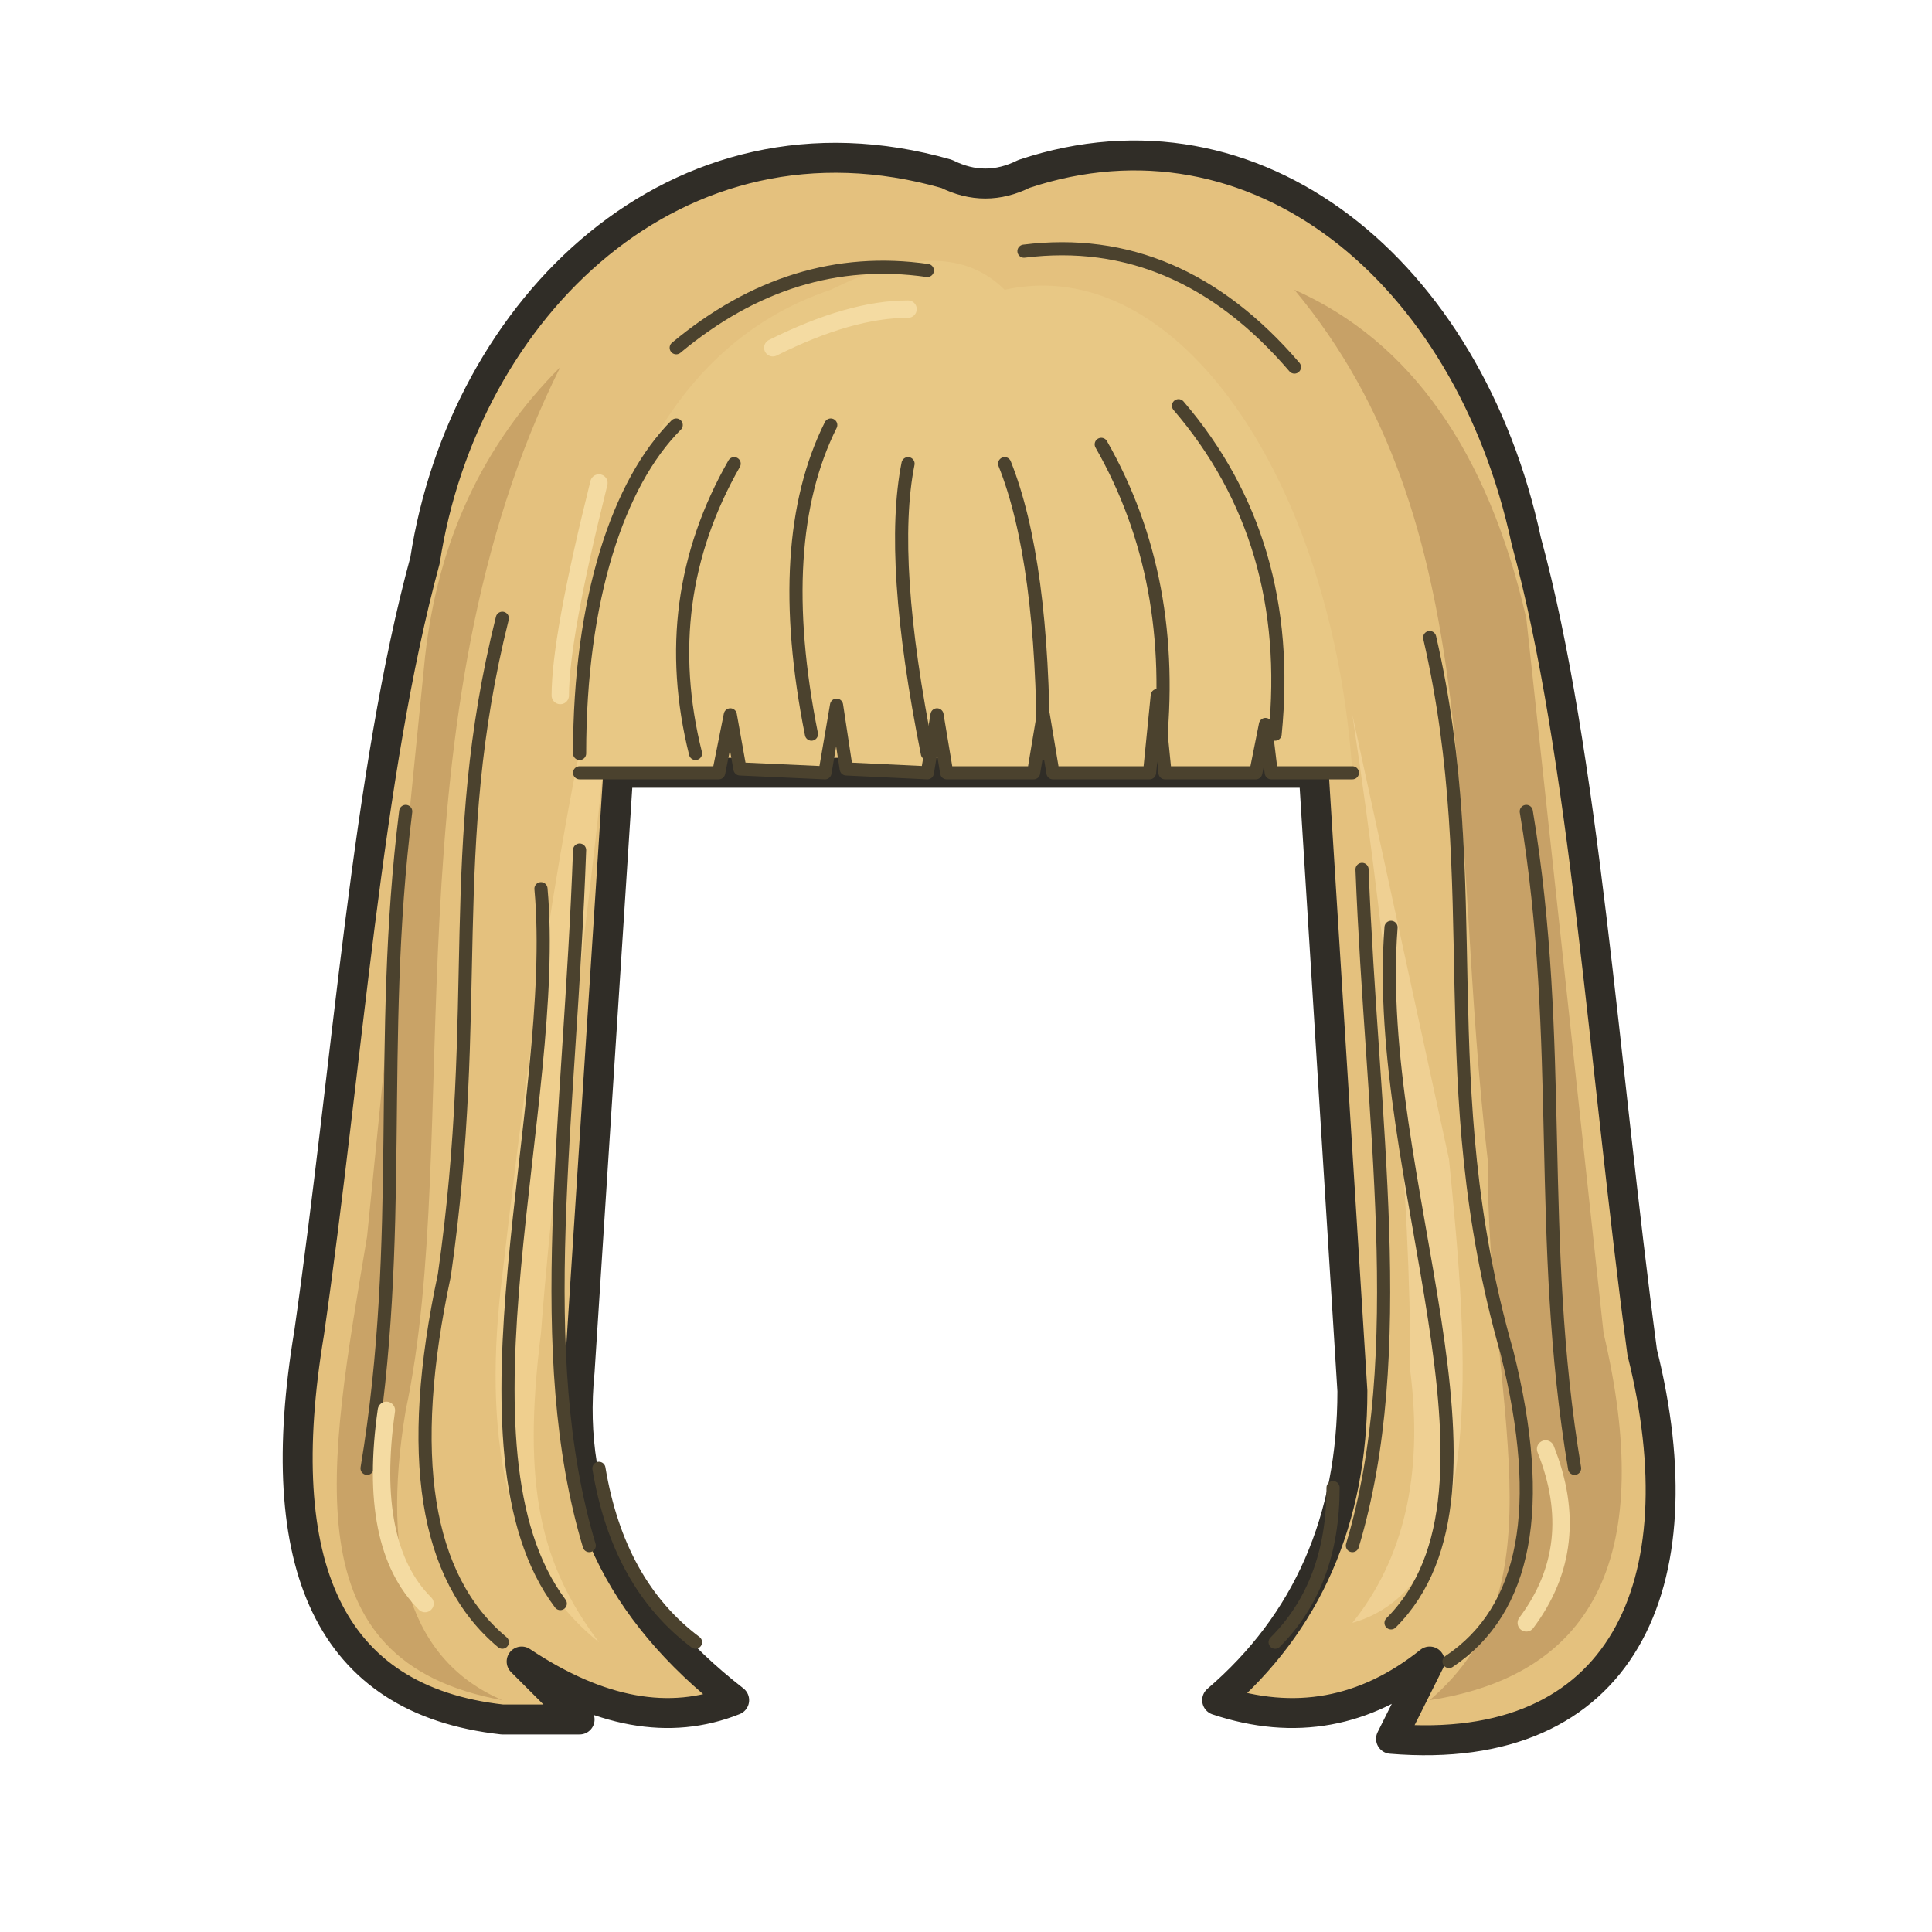
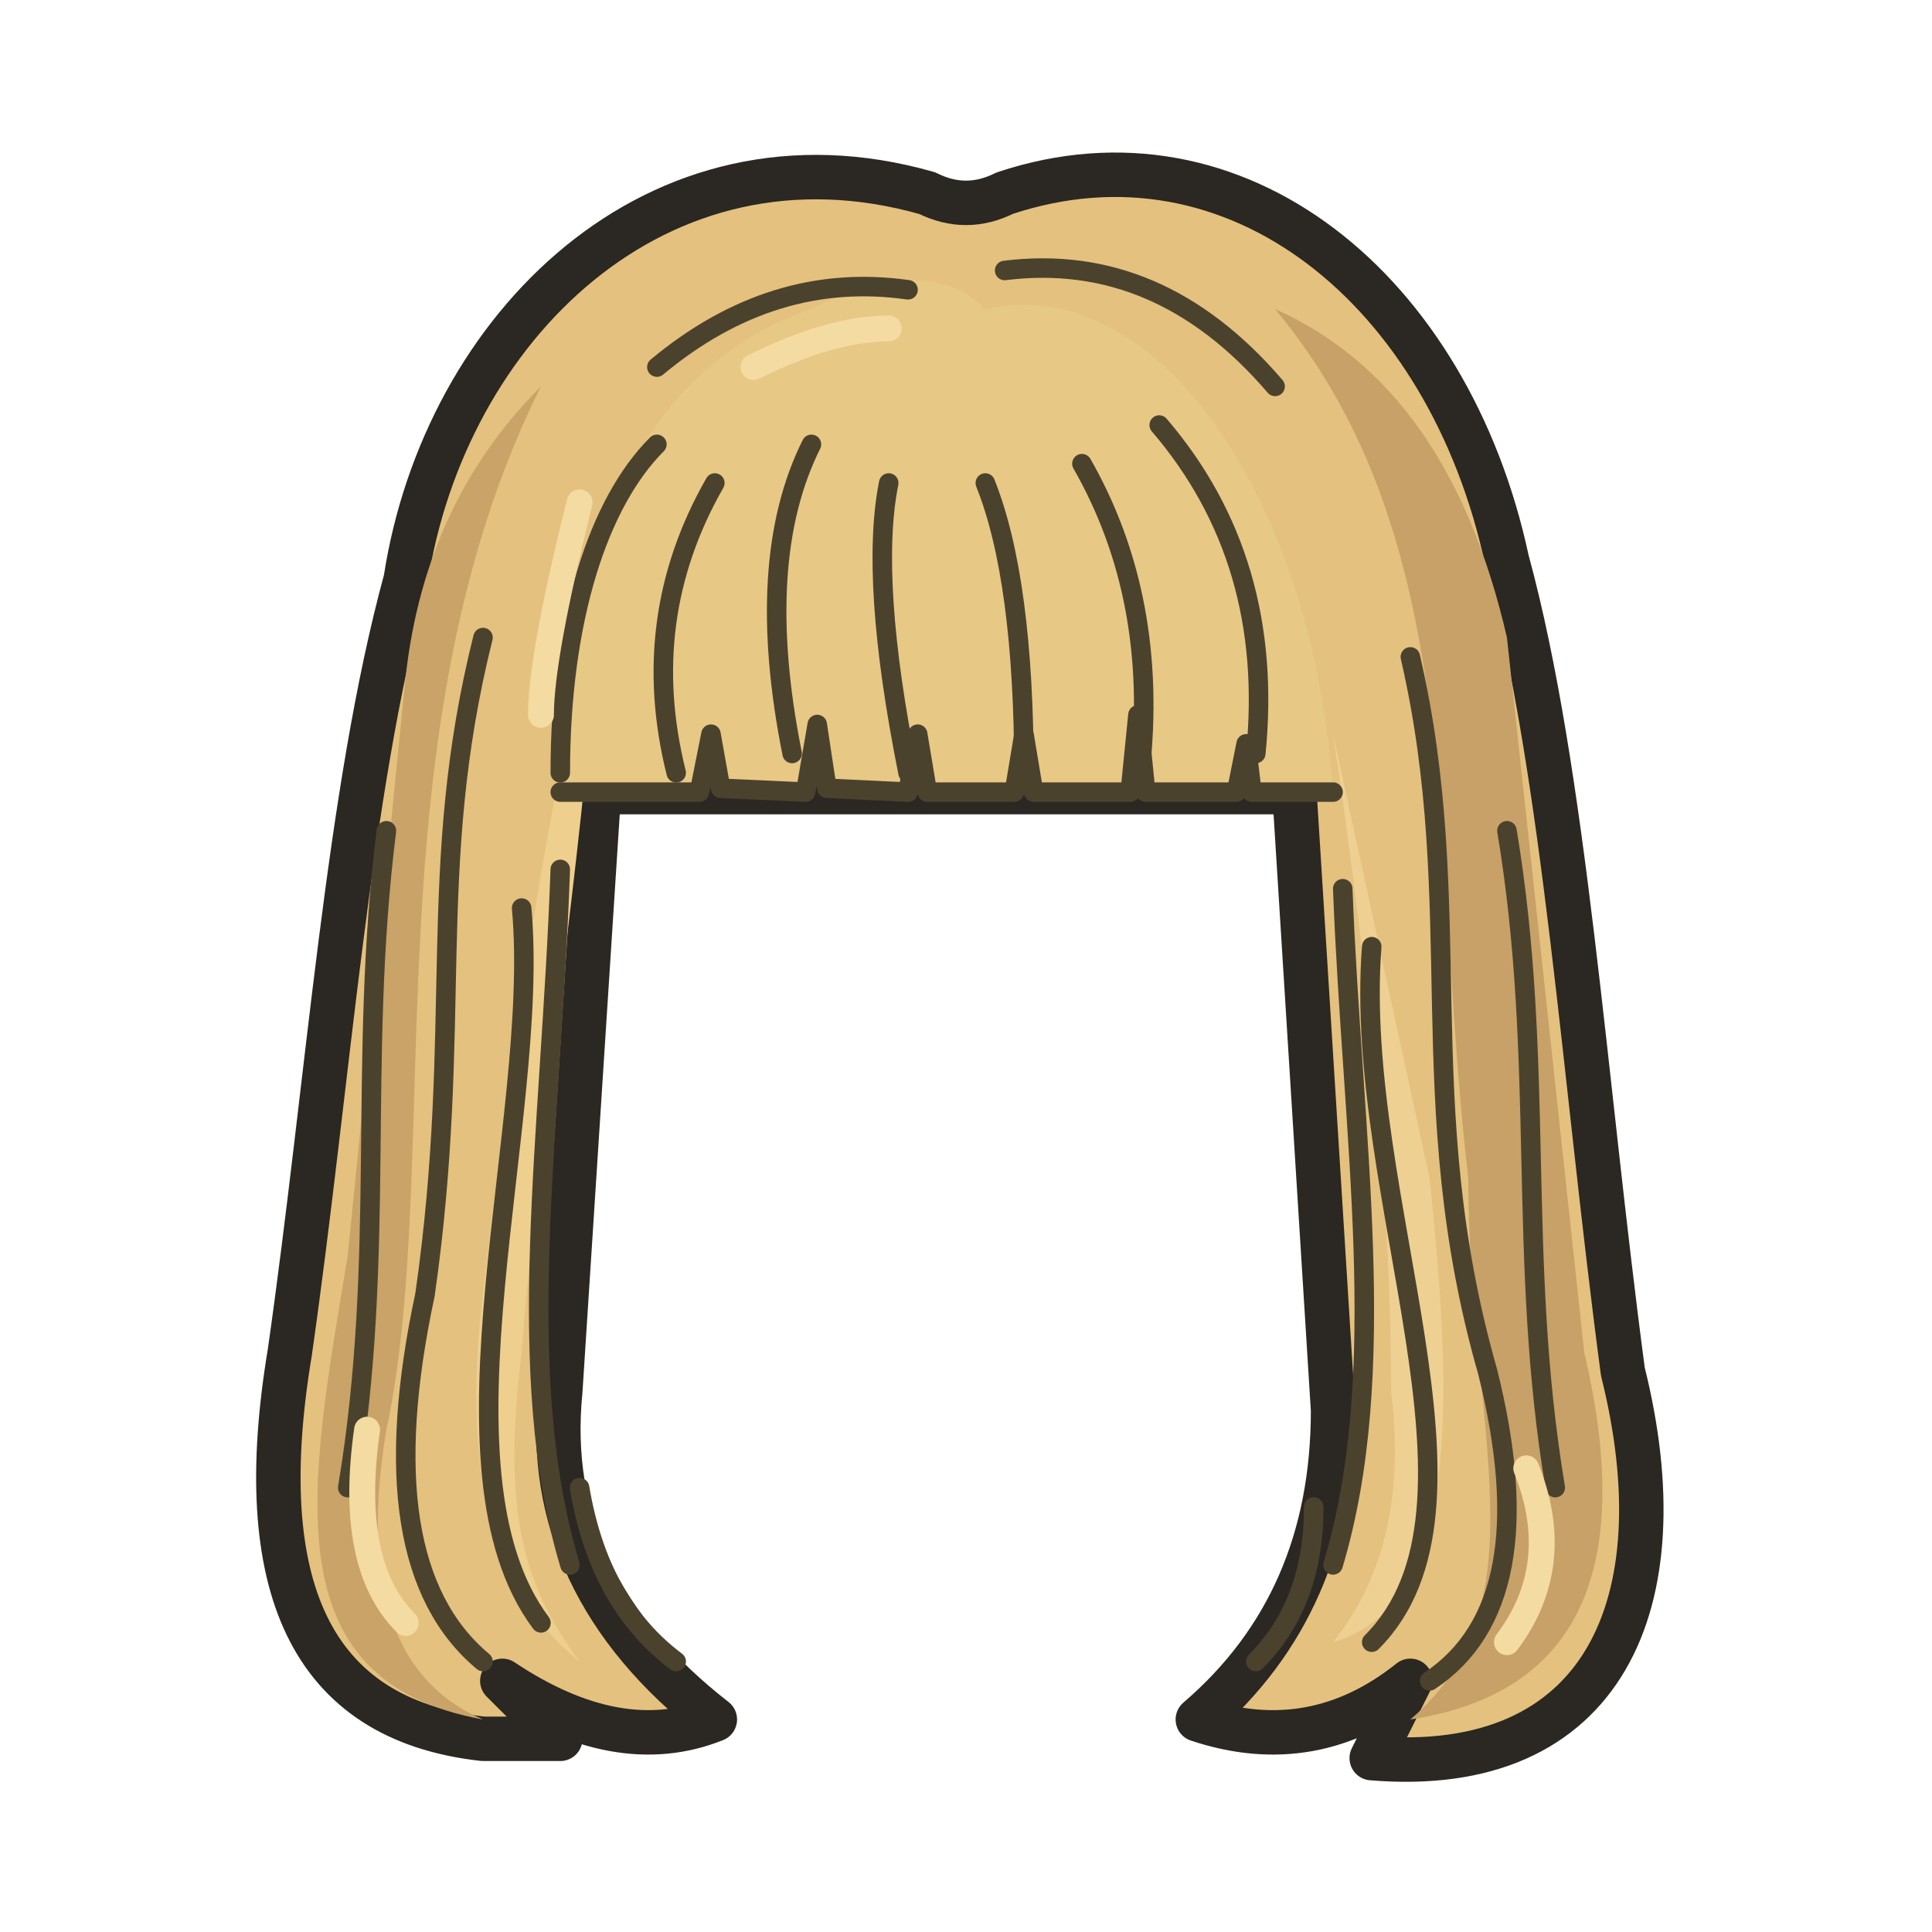
<svg xmlns="http://www.w3.org/2000/svg" class="stick" viewBox="0 0 100 100">
  <g stroke-linecap="round" stroke-linejoin="round">
-     <path d="M49 9 C35 5 24 16 22 29 C19 40 18 55 16 69 C14 81 17 88 26 89 L30 89 L27 86 Q33 90 38 88 Q29 81 30 71 L32 40 L68 40 L70 72 Q70 82 63 88 Q69 90 74 86 L72 90 C84 91 88 82 85 70 C83 55 82 39 79 28 C76 14 65 5 53 9 Q51 10 49 9 Z" fill="#e4c17e" stroke="#302d27" stroke-width="1.55" />
-     <path d="M29 19 C20 37 24 59 21 73 Q19 85 26 88 C15 86 17 76 19 64 L22 34 Q23 25 29 19 Z" fill="#c9a367" stroke="#302d27" stroke-width="0" />
-     <path d="M67 15 C77 27 75 43 77 60 C77 73 81 82 74 88 Q87 86 83 69 L79 32 Q76 19 67 15 Z" fill="#c7a167" stroke="#302d27" stroke-width="0" />
-     <path d="M32 31 C31 45 29 56 28 69 C27 77 28 81 31 85 C26 81 25 74 26 66 Q29 40 32 31 Z" fill="#efcf8e" stroke="#302d27" stroke-width="0" />
-     <path d="M70 37 Q73 57 73 71 Q74 79 70 84 C77 82 76 70 75 60 Z" fill="#efd093" stroke="#302d27" stroke-width="0" />
-     <path d="M30 40 C30 28 34 18 43 15 Q49 12 52 15 C61 13 69 25 70 40 L65.8 40 L65.5 37.5 L65 40 L60.3 40 L59.9 36 L59.5 40 L54.5 40 L54 37 L53.5 40 L49 40 L48.5 37 L48 40 L43.8 39.8 L43.3 36.5 L42.7 40 L38.3 39.8 L37.8 37 L37.2 40 Z" fill="#e8c885" stroke="#302d27" stroke-width="0" />
-     <path d="M30 40 L37.2 40 L37.8 37 L38.3 39.8 L42.7 40 L43.3 36.5 L43.8 39.8 L48 40 L48.5 37 L49 40 L53.5 40 L54 37 L54.5 40 L59.5 40 L59.9 36 L60.3 40 L65 40 L65.5 37.5 L65.8 40 L70 40" fill="none" stroke="#4b422e" stroke-width="0.68" />
-     <path d="M30 39 C30 31 32 25 35 22" fill="none" stroke="#4b422e" stroke-width="0.68" />
-     <path d="M36 39 Q34 31 38 24" fill="none" stroke="#4b422e" stroke-width="0.68" />
-     <path d="M42 38 Q40 28 43 22" fill="none" stroke="#4b422e" stroke-width="0.68" />
-     <path d="M48 39 Q46 29 47 24" fill="none" stroke="#4b422e" stroke-width="0.68" />
-     <path d="M54 39 Q54 29 52 24" fill="none" stroke="#4b422e" stroke-width="0.68" />
-     <path d="M60 39 Q61 30 57 23" fill="none" stroke="#4b422e" stroke-width="0.68" />
-     <path d="M66 38 Q67 28 61 21" fill="none" stroke="#4b422e" stroke-width="0.68" />
-     <path d="M35 18 Q41 13 48 14" fill="none" stroke="#4b422e" stroke-width="0.68" />
-     <path d="M53 13 Q61 12 67 19" fill="none" stroke="#4b422e" stroke-width="0.68" />
-     <path d="M26 32 C23 44 25 52 23 66 Q20 80 26 85" fill="none" stroke="#4b422e" stroke-width="0.68" />
-     <path d="M28 46 C29 57 23 75 29 83" fill="none" stroke="#4b422e" stroke-width="0.68" />
-     <path d="M31 76 Q32 82 36 85" fill="none" stroke="#4b422e" stroke-width="0.68" />
-     <path d="M21 42 C19.5 54 21 64 19 76" fill="none" stroke="#4b422e" stroke-width="0.68" />
-     <path d="M30 44 C29.5 58 27.5 70 30.5 80" fill="none" stroke="#4b422e" stroke-width="0.68" />
-     <path d="M79 42 C81 54 79.5 64 81.5 76" fill="none" stroke="#4b422e" stroke-width="0.68" />
-     <path d="M70.5 45 C71 58 73 70 70 80" fill="none" stroke="#4b422e" stroke-width="0.68" />
-     <path d="M74 33 C77 46 74 56 78 70 Q81 82 75 86" fill="none" stroke="#4b422e" stroke-width="0.68" />
-     <path d="M72 48 C71 61 79 77 72 84" fill="none" stroke="#4b422e" stroke-width="0.68" />
-     <path d="M69 77 Q69 82 66 85" fill="none" stroke="#4b422e" stroke-width="0.68" />
-     <path d="M31 25 Q29 33 29 36" fill="none" stroke="#f4dba2" stroke-width="0.9" />
-     <path d="M40 18 Q44 16 47 16" fill="none" stroke="#f4dba2" stroke-width="0.9" />
-     <path d="M20 73 Q19 80 22 83" fill="none" stroke="#f4dba2" stroke-width="0.9" />
-     <path d="M80 75 Q82 80 79 84" fill="none" stroke="#f4dba2" stroke-width="0.9" />
+     <path d="M48 10 C34 6 23 17 21 30 C18 41 17 56 15 70 C13 82 16 89 25 90 L29 90 L26 87 Q32 91 37 89 Q28 82 29 72 L31 41 L67 41 L69 73 Q69 83 62 89 Q68 91 73 87 L71 91 C83 92 87 83 84 71 C82 56 81 40 78 29 C75 15 64 6 52 10 Q50 11 48 10Z" fill="#e4c17e" stroke="#2b2722" stroke-width="2.3" />
+     <path d="M28 20 C19 38 23 60 20 74 Q18 86 25 89 C14 87 16 77 18 65 L21 35 Q22 26 28 20Z" fill="#c9a367" stroke="#302d27" stroke-width="0" />
+     <path d="M66 16 C76 28 74 44 76 61 C76 74 80 83 73 89 Q86 87 82 70 L78 33 Q75 20 66 16Z" fill="#c7a167" stroke="#302d27" stroke-width="0" />
+     <path d="M31 32 C30 46 28 57 27 70 C26 78 27 82 30 86 C25 82 24 75 25 67 Q28 41 31 32Z" fill="#efcf8e" stroke="#302d27" stroke-width="0" />
+     <path d="M69 38 Q72 58 72 72 Q73 80 69 85 C76 83 75 71 74 61Z" fill="#efd093" stroke="#302d27" stroke-width="0" />
+     <path d="M29 41 C29 29 33 19 42 16 Q48 13 51 16 C60 14 68 26 69 41 L64.8 41 L64.5 38.5 L64 41 L59.3 41 L58.9 37 L58.5 41 L53.5 41 L53 38 L52.5 41 L48 41 L47.5 38 L47 41 L42.8 40.8 L42.3 37.5 L41.7 41 L37.3 40.8 L36.8 38 L36.2 41Z" fill="#e8c885" stroke="#302d27" stroke-width="0" />
+     <path d="M29 41 L36.2 41 L36.8 38 L37.3 40.8 L41.7 41 L42.3 37.5 L42.8 40.8 L47 41 L47.5 38 L48 41 L52.5 41 L53 38 L53.5 41 L58.5 41 L58.9 37 L59.3 41 L64 41 L64.5 38.5 L64.8 41 L69 41" fill="none" stroke="#4b422e" stroke-width="1.01" />
+     <path d="M29 40 C29 32 31 26 34 23" fill="none" stroke="#4b422e" stroke-width="1.01" />
+     <path d="M35 40 Q33 32 37 25" fill="none" stroke="#4b422e" stroke-width="1.01" />
+     <path d="M41 39 Q39 29 42 23" fill="none" stroke="#4b422e" stroke-width="1.01" />
+     <path d="M47 40 Q45 30 46 25" fill="none" stroke="#4b422e" stroke-width="1.01" />
+     <path d="M53 40 Q53 30 51 25" fill="none" stroke="#4b422e" stroke-width="1.01" />
+     <path d="M59 40 Q60 31 56 24" fill="none" stroke="#4b422e" stroke-width="1.01" />
+     <path d="M65 39 Q66 29 60 22" fill="none" stroke="#4b422e" stroke-width="1.01" />
+     <path d="M34 19 Q40 14 47 15" fill="none" stroke="#4b422e" stroke-width="1.01" />
+     <path d="M52 14 Q60 13 66 20" fill="none" stroke="#4b422e" stroke-width="1.01" />
+     <path d="M25 33 C22 45 24 53 22 67 Q19 81 25 86" fill="none" stroke="#4b422e" stroke-width="1.01" />
+     <path d="M27 47 C28 58 22 76 28 84" fill="none" stroke="#4b422e" stroke-width="1.01" />
+     <path d="M30 77 Q31 83 35 86" fill="none" stroke="#4b422e" stroke-width="1.01" />
+     <path d="M20 43 C18.5 55 20 65 18 77" fill="none" stroke="#4b422e" stroke-width="1.01" />
+     <path d="M29 45 C28.5 59 26.5 71 29.5 81" fill="none" stroke="#4b422e" stroke-width="1.01" />
+     <path d="M78 43 C80 55 78.5 65 80.5 77" fill="none" stroke="#4b422e" stroke-width="1.01" />
+     <path d="M69.5 46 C70 59 72 71 69 81" fill="none" stroke="#4b422e" stroke-width="1.01" />
+     <path d="M73 34 C76 47 73 57 77 71 Q80 83 74 87" fill="none" stroke="#4b422e" stroke-width="1.01" />
+     <path d="M71 49 C70 62 78 78 71 85" fill="none" stroke="#4b422e" stroke-width="1.01" />
+     <path d="M68 78 Q68 83 65 86" fill="none" stroke="#4b422e" stroke-width="1.01" />
+     <path d="M30 26 Q28 34 28 37" fill="none" stroke="#f4dba2" stroke-width="1.34" />
+     <path d="M39 19 Q43 17 46 17" fill="none" stroke="#f4dba2" stroke-width="1.34" />
+     <path d="M19 74 Q18 81 21 84" fill="none" stroke="#f4dba2" stroke-width="1.34" />
+     <path d="M79 76 Q81 81 78 85" fill="none" stroke="#f4dba2" stroke-width="1.34" />
  </g>
</svg>
